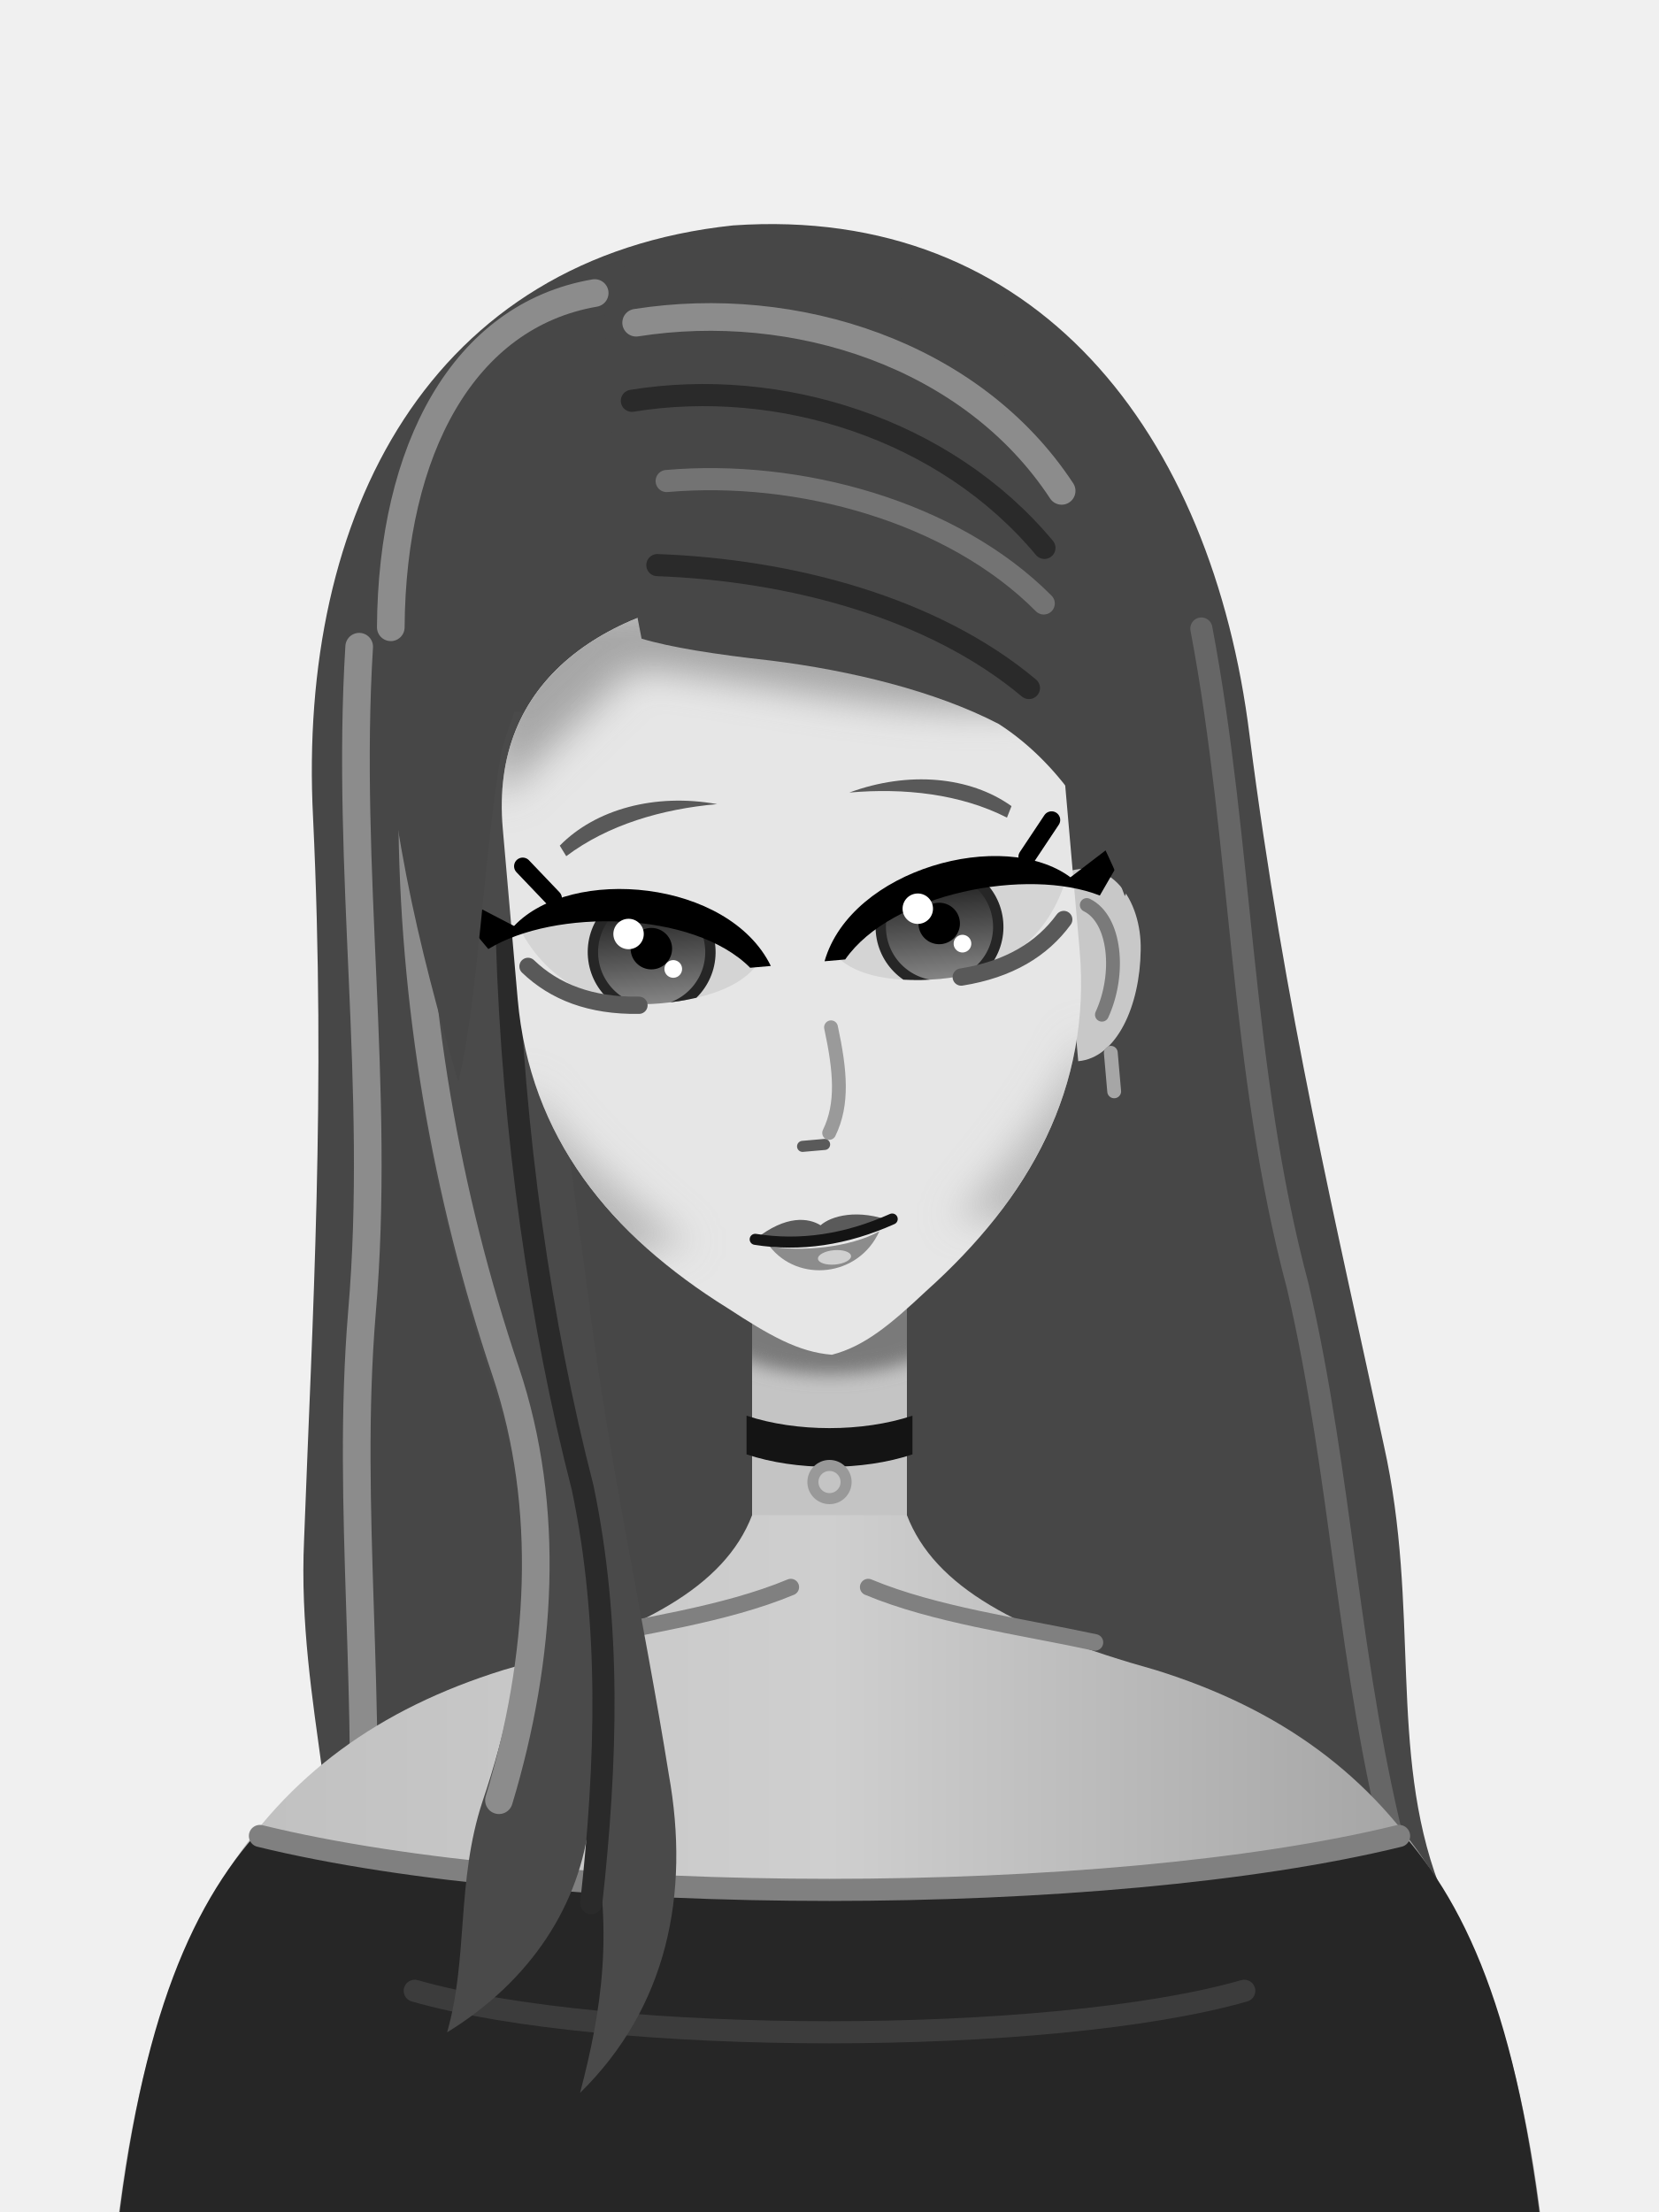
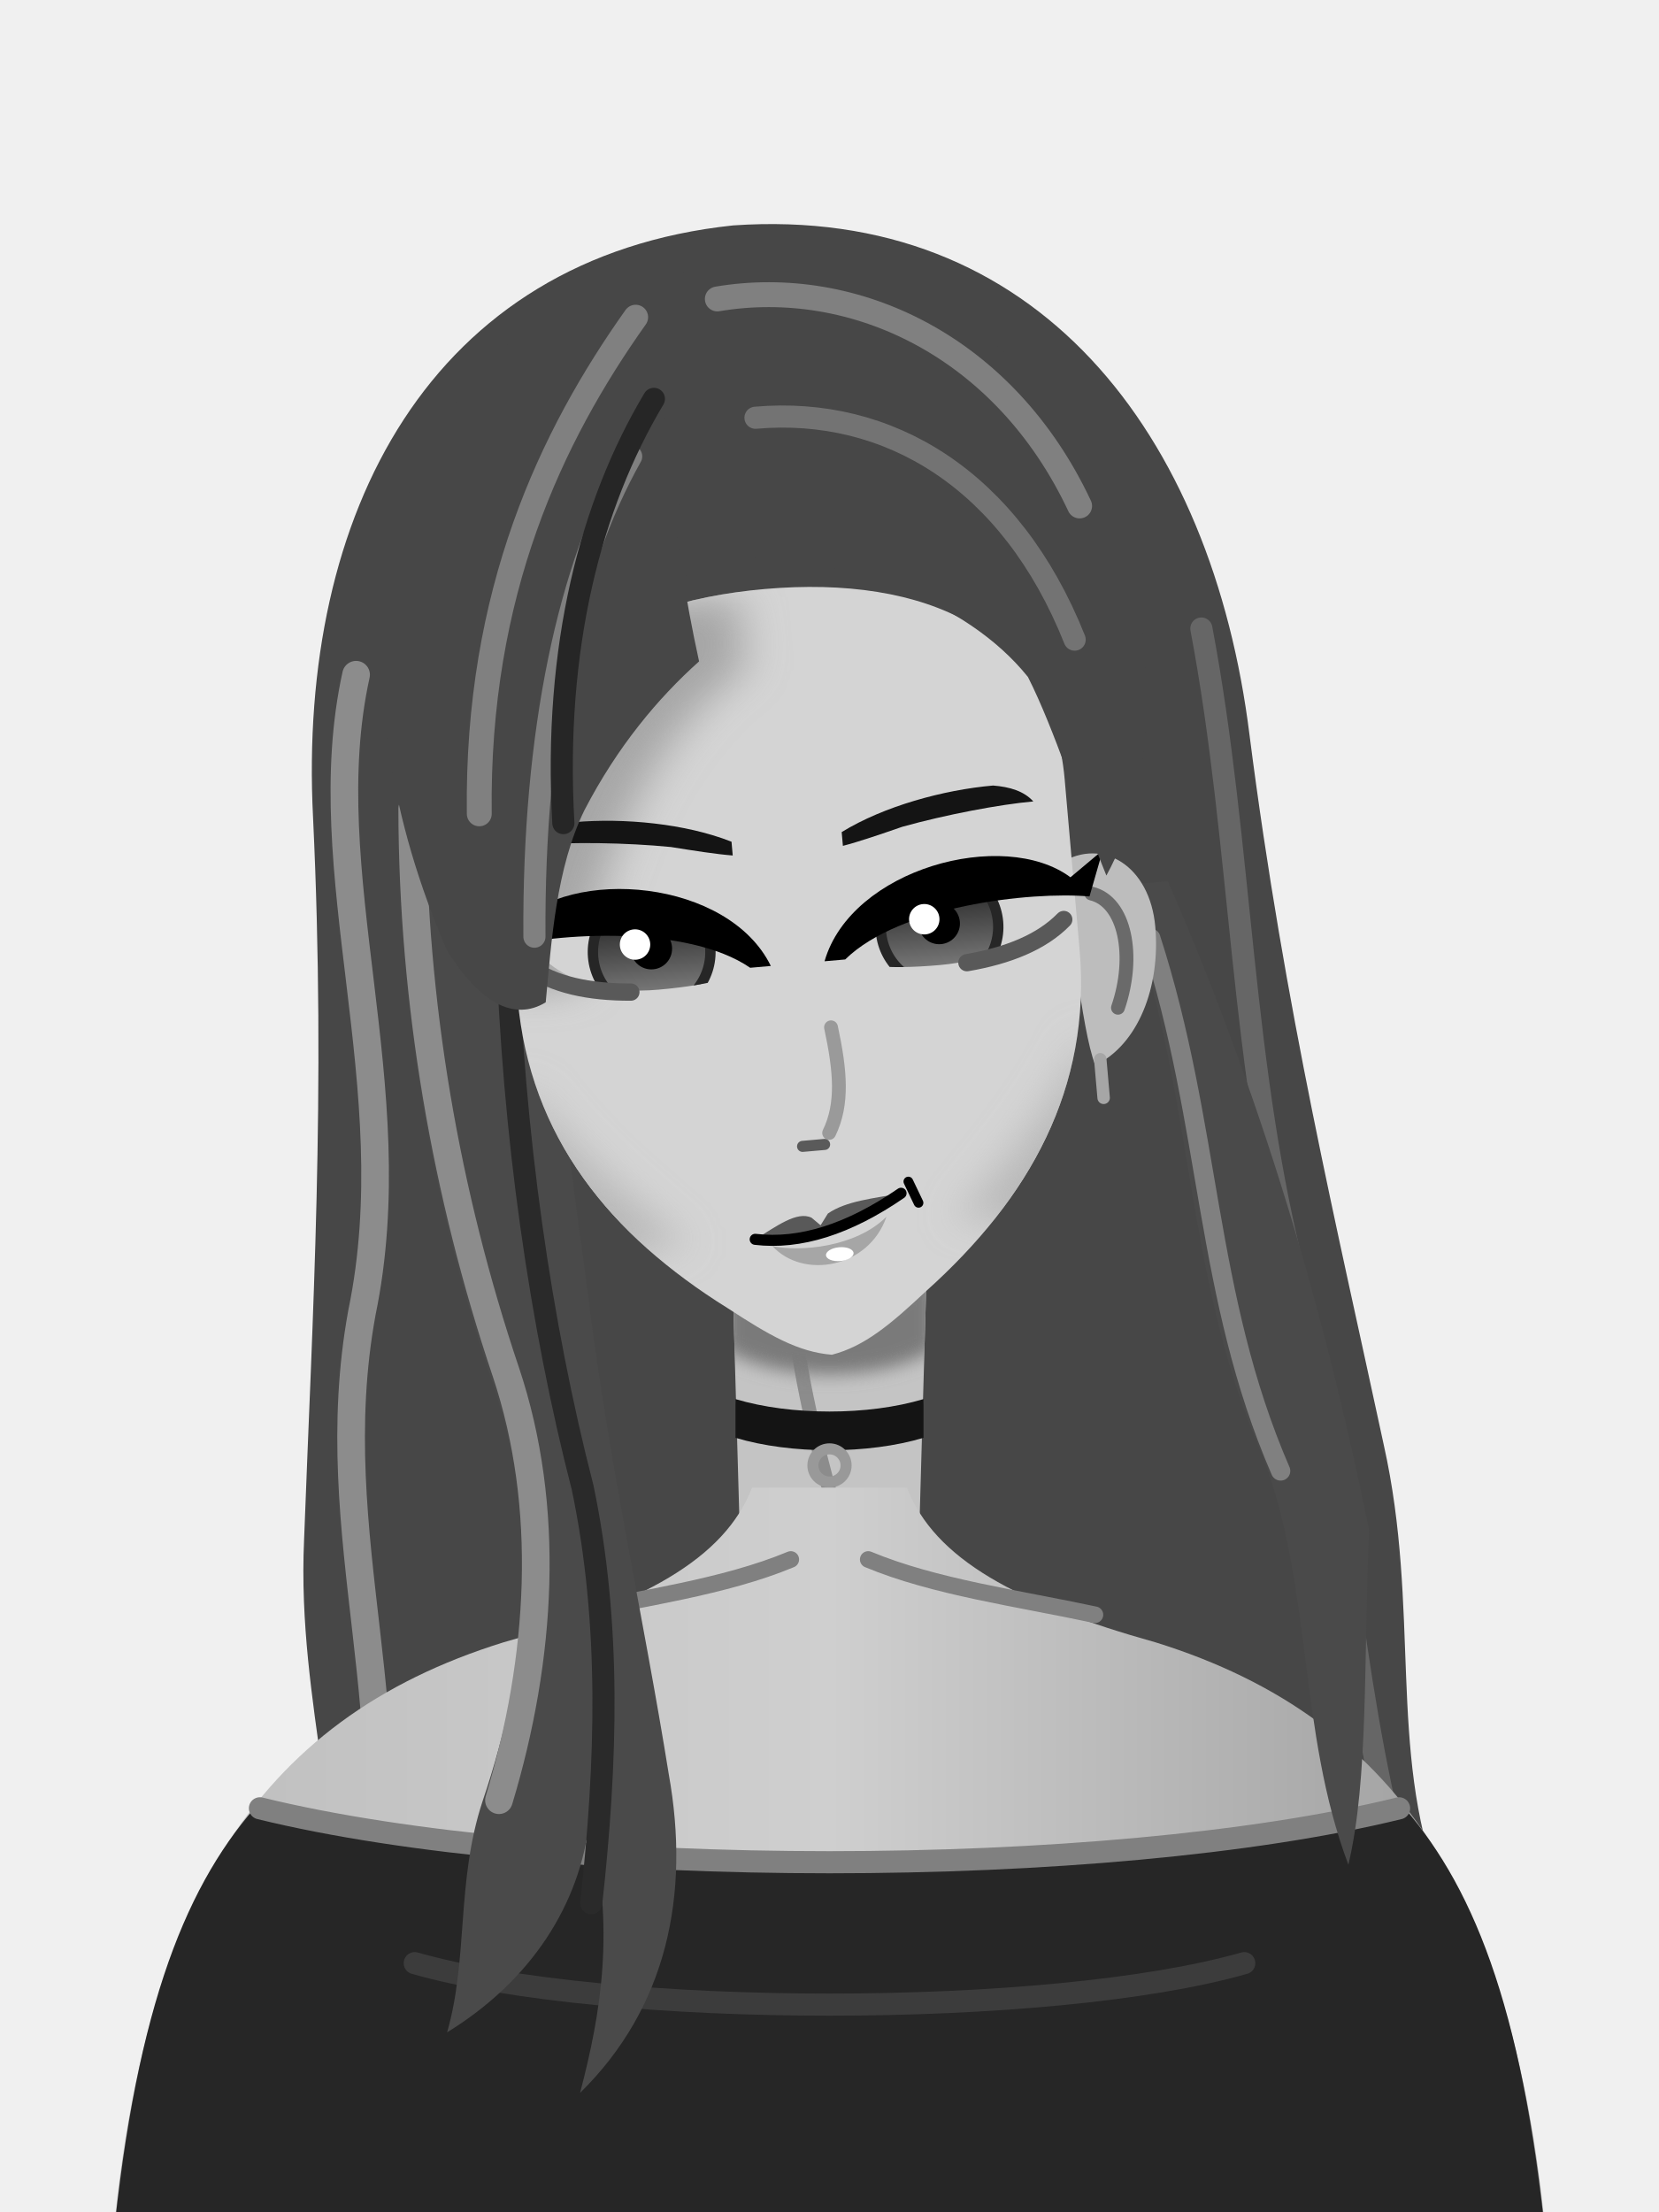
<svg xmlns="http://www.w3.org/2000/svg" xmlns:xlink="http://www.w3.org/1999/xlink" width="600" height="800" viewBox="0 0 600 800">
  <defs>
    <linearGradient id="iris" x1="0" y1="-16" x2="0" y2="18" gradientUnits="userSpaceOnUse">
      <stop offset="0" stop-color="#141414" />
      <stop offset="0.6" stop-color="#5a5a5a" />
      <stop offset="1" stop-color="#8c8c8c" />
    </linearGradient>
    <linearGradient id="shoulders" x1="0" y1="0" x2="1" y2="0">
      <stop offset="0" stop-color="#bdbdbd" />
      <stop offset="0.5" stop-color="#cfcfcf" />
      <stop offset="1" stop-color="#9a9a9a" />
    </linearGradient>
    <filter id="soft" x="-30%" y="-60%" width="160%" height="220%">
      <feGaussianBlur stdDeviation="7" />
    </filter>
    <filter id="soft2" x="-30%" y="-60%" width="160%" height="220%">
      <feGaussianBlur stdDeviation="3" />
    </filter>
    <path id="faceShape" d="M 198,290 C 198,236 242,212 300,212 C 358,212 402,236 402,290       L 402,352 C 402,402 376,440 336,470 C 322,481 312,488 300,490 C 288,488 278,481 264,470       C 224,440 198,402 198,352 Z" />
    <clipPath id="faceClip">
      <use xlink:href="#faceShape" />
    </clipPath>
    <clipPath id="neckClip">
-       <path d="M 272,430 L 272,570 L 328,570 L 328,430 Z" />
+       <path d="M 264,430 L 268,570 L 332,570 L 336,430 Z" />
    </clipPath>
-     <path id="sclera" d="M -34,6 C -24,-14 18,-20 34,-8 C 26,10 10,16 -4,16 C -20,16 -30,12 -34,6 Z" />
+     <path id="sclera" d="M -34,6 C -24,-14 18,-20 34,-8 C 26,8 10,12 -4,12 C -20,12 -30,10 -34,6 Z" />
    <clipPath id="scleraClip">
      <use xlink:href="#sclera" />
    </clipPath>
    <g id="eyeOpen">
      <use xlink:href="#sclera" fill="#d4d4d4" />
      <g clip-path="url(#scleraClip)">
        <circle cx="-3" cy="1" r="17" fill="url(#iris)" stroke="#262626" stroke-width="3" />
        <circle cx="-3" cy="0" r="6" fill="#000000" />
      </g>
-       <path fill="#000000" d="M -37,8 C -27,-18 18,-26 36,-10 L 58,-24 L 44,-4         C 24,-14 -16,-10 -31,8 Z" />
-       <path fill="none" stroke="#000000" stroke-width="5" stroke-linecap="round" d="M 24,-17 L 32,-27" />
-       <path d="M 2,16 C 16,15 26,10 33,2" fill="none" stroke="#595959" stroke-width="5" stroke-linecap="round" />
+       <path fill="#000000" d="M -37,8 C -27,-18 18,-26 36,-10 L 46,-17 L 41,-4 C 24,-7 -14,-6 -31,8 Z" />
+       <path d="M 4,12 C 16,11 26,8 33,2" fill="none" stroke="#595959" stroke-width="5" stroke-linecap="round" />
    </g>
    <g id="eyeClosed">
      <path d="M -32,4 C -14,14 14,12 34,-4" fill="none" stroke="#000000" stroke-width="8" stroke-linecap="round" />
-       <path d="M 30,-2 L 54,-14" stroke="#000000" stroke-width="7" stroke-linecap="round" />
+       <path d="M 30,-2 L 42,-9" stroke="#000000" stroke-width="7" stroke-linecap="round" />
    </g>
-     <path id="brow" d="M 218,298 C 232,286 254,282 276,288 C 256,288 236,292 220,302 Z" />
+     <path id="brow" d="M 280,302 C 264,294 242,290 224,290 C 218,291 213,293 210,297 C 222,297 242,299 258,302 C 266,304 274,306 280,307 Z" />
  </defs>
  <g id="hair-back" transform="rotate(-5 300 480)">
    <path fill="#474747" d="M 300,80 C 190,82 134,170 130,280 C 126,380 114,460 104,540       C 96,600 112,650 98,700 C 90,730 100,750 92,770 C 124,752 146,724 156,690 L 444,690       C 454,724 476,752 508,770 C 500,750 510,730 502,700 C 488,650 504,600 496,540       C 486,460 474,380 470,280 C 466,170 410,82 300,80 Z" />
-     <path fill="none" stroke="#8c8c8c" stroke-width="10" stroke-linecap="round" d="M 152,220 C 140,300 146,380 132,460 C 120,530 124,600 112,680" />
+     <path fill="none" stroke="#8c8c8c" stroke-width="10" stroke-linecap="round" d="M 150,230 C 128,300 156,380 132,460 C 110,540 138,610 112,690" />
    <path fill="none" stroke="#666666" stroke-width="8" stroke-linecap="round" d="M 456,240 C 464,320 456,400 470,480 C 480,550 476,620 488,690" />
  </g>
  <g id="neck">
-     <path fill="#c4c4c4" d="M 272,430 L 272,570 L 328,570 L 328,430 Z" />
+     <path fill="#c4c4c4" d="M 264,430 L 268,570 L 332,570 L 336,430 Z" />
+     <path d="M 288,484 C 292,512 300,540 306,560" fill="none" stroke="#8c8c8c" stroke-width="5" stroke-linecap="round" />
    <path fill="#7a7a7a" filter="url(#soft2)" clip-path="url(#neckClip)" d="M 262,452 C 282,486 318,486 338,452 L 338,488 C 318,500 282,500 262,488 Z" />
-     <path fill="#141414" d="M 270,512 C 288,518 312,518 330,512 L 330,526 C 312,532 288,532 270,526 Z" />
-     <circle cx="300" cy="536" r="6" fill="none" stroke="#999999" stroke-width="4" />
+     <path fill="#141414" d="M 266,506 C 286,512 314,512 334,506 L 334,520 C 314,526 286,526 266,520 Z" />
+     <circle cx="300" cy="530" r="6" fill="none" stroke="#999999" stroke-width="4" />
  </g>
-   <g id="body">
+   <g id="body" transform="translate(0,-10)">
    <path fill="url(#shoulders)" d="M 40,830 C 50,700 92,632 182,604 C 232,590 262,574 272,548       L 328,548 C 338,574 368,590 418,604 C 508,632 550,700 560,830 Z" />
    <path fill="none" stroke="#808080" stroke-width="6" stroke-linecap="round" d="M 286,574 C 262,584 232,588 204,594 M 314,574 C 338,584 368,588 396,594" />
    <path fill="#262626" d="M 40,830 C 48,740 66,694 92,664 C 200,690 400,690 508,664       C 534,694 552,740 560,830 Z" />
    <path fill="none" stroke="#808080" stroke-width="8" stroke-linecap="round" d="M 94,664 C 200,690 400,690 506,664" />
    <path fill="none" stroke="#3c3c3c" stroke-width="8" stroke-linecap="round" d="M 150,720 C 220,740 380,740 450,720" />
  </g>
  <g id="hair-curtain" transform="rotate(-5 300 480)">
    <path fill="#4a4a4a" d="M 168,240 C 152,320 158,410 176,486 C 190,540 182,590 160,640       C 148,668 150,696 140,722 C 172,706 192,680 198,650 C 204,690 196,720 186,748       C 220,720 232,680 228,636 C 224,580 216,520 214,460 C 210,380 208,310 214,250 Z" />
    <path fill="none" stroke="#8c8c8c" stroke-width="10" stroke-linecap="round" d="M 166,280 C 160,350 166,420 182,486 C 194,536 186,590 166,640" />
+     <path fill="#4a4a4a" d="M 418,330 C 440,400 428,470 452,540 C 466,590 456,640 470,690       C 480,660 482,616 488,570 C 480,500 466,420 436,330 Z" />
+     <path fill="none" stroke="#808080" stroke-width="7" stroke-linecap="round" d="M 428,350 C 444,420 436,480 458,546" />
    <path fill="none" stroke="#2a2a2a" stroke-width="8" stroke-linecap="round" d="M 196,330 C 192,400 196,470 206,530 C 212,580 206,630 196,680" />
  </g>
  <g id="face" transform="rotate(-5 300 480)">
-     <path fill="#c8c8c8" d="M 398,324 C 416,318 426,336 424,354 C 422,374 412,392 398,392 Z" />
-     <path fill="none" stroke="#7a7a7a" stroke-width="5" stroke-linecap="round" d="M 406,336 C 416,342 416,362 408,376" />
-     <use xlink:href="#faceShape" fill="#e6e6e6" />
+     <path fill="#bdbdbd" d="M 398,320 C 414,312 430,324 430,346 C 430,368 420,388 404,394 C 400,380 400,340 398,320 Z" />
+     <path fill="none" stroke="#6a6a6a" stroke-width="5" stroke-linecap="round" d="M 408,332 C 420,336 422,356 414,374" />
+     <use xlink:href="#faceShape" fill="#d4d4d4" />
    <g clip-path="url(#faceClip)">
      <path fill="#b8b8b8" filter="url(#soft)" d="M 196,380 C 212,410 236,430 250,446 L 196,450 Z" />
      <path fill="#b8b8b8" filter="url(#soft)" d="M 404,380 C 388,410 364,430 350,446 L 404,450 Z" />
-       <path fill="#a6a6a6" filter="url(#soft)" d="M 196,214 L 404,214 L 404,262 C 360,268 300,246 250,236 L 196,280 Z" />
+       <path fill="#a6a6a6" filter="url(#soft)" d="M 196,214 L 290,214 L 290,240 C 262,256 236,290 220,350 L 196,350 Z" />
    </g>
-     <use xlink:href="#brow" fill="#595959" />
-     <use xlink:href="#brow" fill="#595959" transform="translate(600,0) scale(-1,1)" />
+     <use xlink:href="#brow" fill="#141414" />
+     <use xlink:href="#brow" fill="#141414" transform="translate(600,0) scale(-1,1)" />
    <path d="M 310,372 C 312,388 312,400 306,410" fill="none" stroke="#9a9a9a" stroke-width="5" stroke-linecap="round" />
    <path d="M 296,414 L 304,414" stroke="#5a5a5a" stroke-width="4" stroke-linecap="round" />
-     <path fill="#5a5a5a" d="M 276,446 C 288,438 296,440 300,443 C 304,440 314,438 326,444       C 314,449 288,450 276,446 Z" />
-     <path fill="#8c8c8c" d="M 281,449 C 290,463 312,463 321,447 C 310,452 292,452 281,449 Z" />
-     <path d="M 276,446 Q 300,452 326,443" fill="none" stroke="#141414" stroke-width="4" stroke-linecap="round" />
-     <ellipse cx="304" cy="455" rx="6" ry="2.6" fill="#d0d0d0" />
+     <path fill="#595959" d="M 276,446 C 284,442 292,437 297,440 L 300,443 L 303,439       C 310,435 320,435 330,434 C 318,446 292,450 276,446 Z" />
+     <path fill="#a6a6a6" d="M 282,449 C 292,462 316,460 324,442 C 312,452 292,452 282,449 Z" />
+     <path d="M 276,446 Q 300,451 330,434" fill="none" stroke="#000000" stroke-width="4" stroke-linecap="round" />
+     <ellipse cx="306" cy="454" rx="5" ry="2.5" fill="#ffffff" />
+     <path d="M 333,430 L 336,438" stroke="#000000" stroke-width="3.5" stroke-linecap="round" />
  </g>
  <g id="eyes-open" transform="rotate(-5 300 480)">
    <use xlink:href="#eyeOpen" transform="translate(356,338) scale(1.25)" />
    <use xlink:href="#eyeOpen" transform="translate(244,338) scale(-1.25,1.25)" />
-     <circle cx="240" cy="332" r="5.5" fill="#ffffff" />
-     <circle cx="345" cy="332" r="5.5" fill="#ffffff" />
-     <circle cx="255" cy="346" r="3.2" fill="#ffffff" />
-     <circle cx="360" cy="346" r="3.2" fill="#ffffff" />
+     <circle cx="242" cy="336" r="5.5" fill="#ffffff" />
+     <circle cx="347" cy="336" r="5.5" fill="#ffffff" />
  </g>
  <g id="eyes-closed" display="none" transform="rotate(-5 300 480)">
    <use xlink:href="#eyeClosed" transform="translate(356,340) scale(1.2)" />
    <use xlink:href="#eyeClosed" transform="translate(244,340) scale(-1.2,1.2)" />
  </g>
  <g id="hair-side" transform="rotate(-5 300 480)">
-     <path fill="#474747" d="M 252,96 C 200,100 166,150 160,220 C 156,280 164,330 174,380       C 184,350 190,300 200,262 C 214,226 234,204 252,186 Z" />
+     <path fill="#474747" d="M 272,96 C 340,88 410,120 430,200 C 440,250 434,296 414,326       C 406,300 400,272 392,252 C 372,222 330,204 294,200 C 284,200 278,204 272,210 Z" />
+     <path fill="none" stroke="#808080" stroke-width="9" stroke-linecap="round" d="M 292,106 C 342,102 394,132 416,192" />
+     <path fill="none" stroke="#737373" stroke-width="8" stroke-linecap="round" d="M 302,150 C 350,150 392,180 410,240" />
  </g>
  <g id="bangs" transform="rotate(-5 300 480)">
-     <path fill="#474747" d="M 252,92 C 324,86 404,118 432,190 C 448,240 444,292 420,334       C 412,304 398,282 380,268 C 358,254 328,244 300,238 C 280,234 264,230 254,226       C 250,190 248,140 252,92 Z" />
-     <path fill="none" stroke="#8c8c8c" stroke-width="10" stroke-linecap="round" d="M 262,112 C 320,108 382,134 410,186" />
-     <path fill="none" stroke="#737373" stroke-width="8" stroke-linecap="round" d="M 268,170 C 316,170 370,190 400,226" />
-     <path fill="none" stroke="#2a2a2a" stroke-width="8" stroke-linecap="round" d="M 258,140 C 312,136 370,160 402,206 M 262,200 C 310,206 360,224 392,256" />
-     <path fill="none" stroke="#8c8c8c" stroke-width="10" stroke-linecap="round" d="M 248,100 C 200,104 170,150 164,214" />
+     <path fill="#474747" d="M 272,94 C 228,98 184,128 166,190 C 154,234 158,284 174,332       C 184,352 196,360 208,354 C 212,332 216,306 228,286 C 242,264 258,248 274,236       C 268,190 268,140 272,94 Z" />
+     <path fill="none" stroke="#808080" stroke-width="9" stroke-linecap="round" d="M 262,110 C 228,150 196,204 190,284" />
+     <path fill="none" stroke="#808080" stroke-width="8" stroke-linecap="round" d="M 256,160 C 230,198 212,256 206,330" />
+     <path fill="none" stroke="#262626" stroke-width="8" stroke-linecap="round" d="M 266,140 C 240,176 222,226 220,290" />
  </g>
  <g id="clip" transform="rotate(-5 300 480)">
-     <path d="M 410,390 L 410,404" stroke="#a6a6a6" stroke-width="5" stroke-linecap="round" />
+     <path d="M 406,392 L 406,406" stroke="#a6a6a6" stroke-width="4.5" stroke-linecap="round" />
  </g>
</svg>
